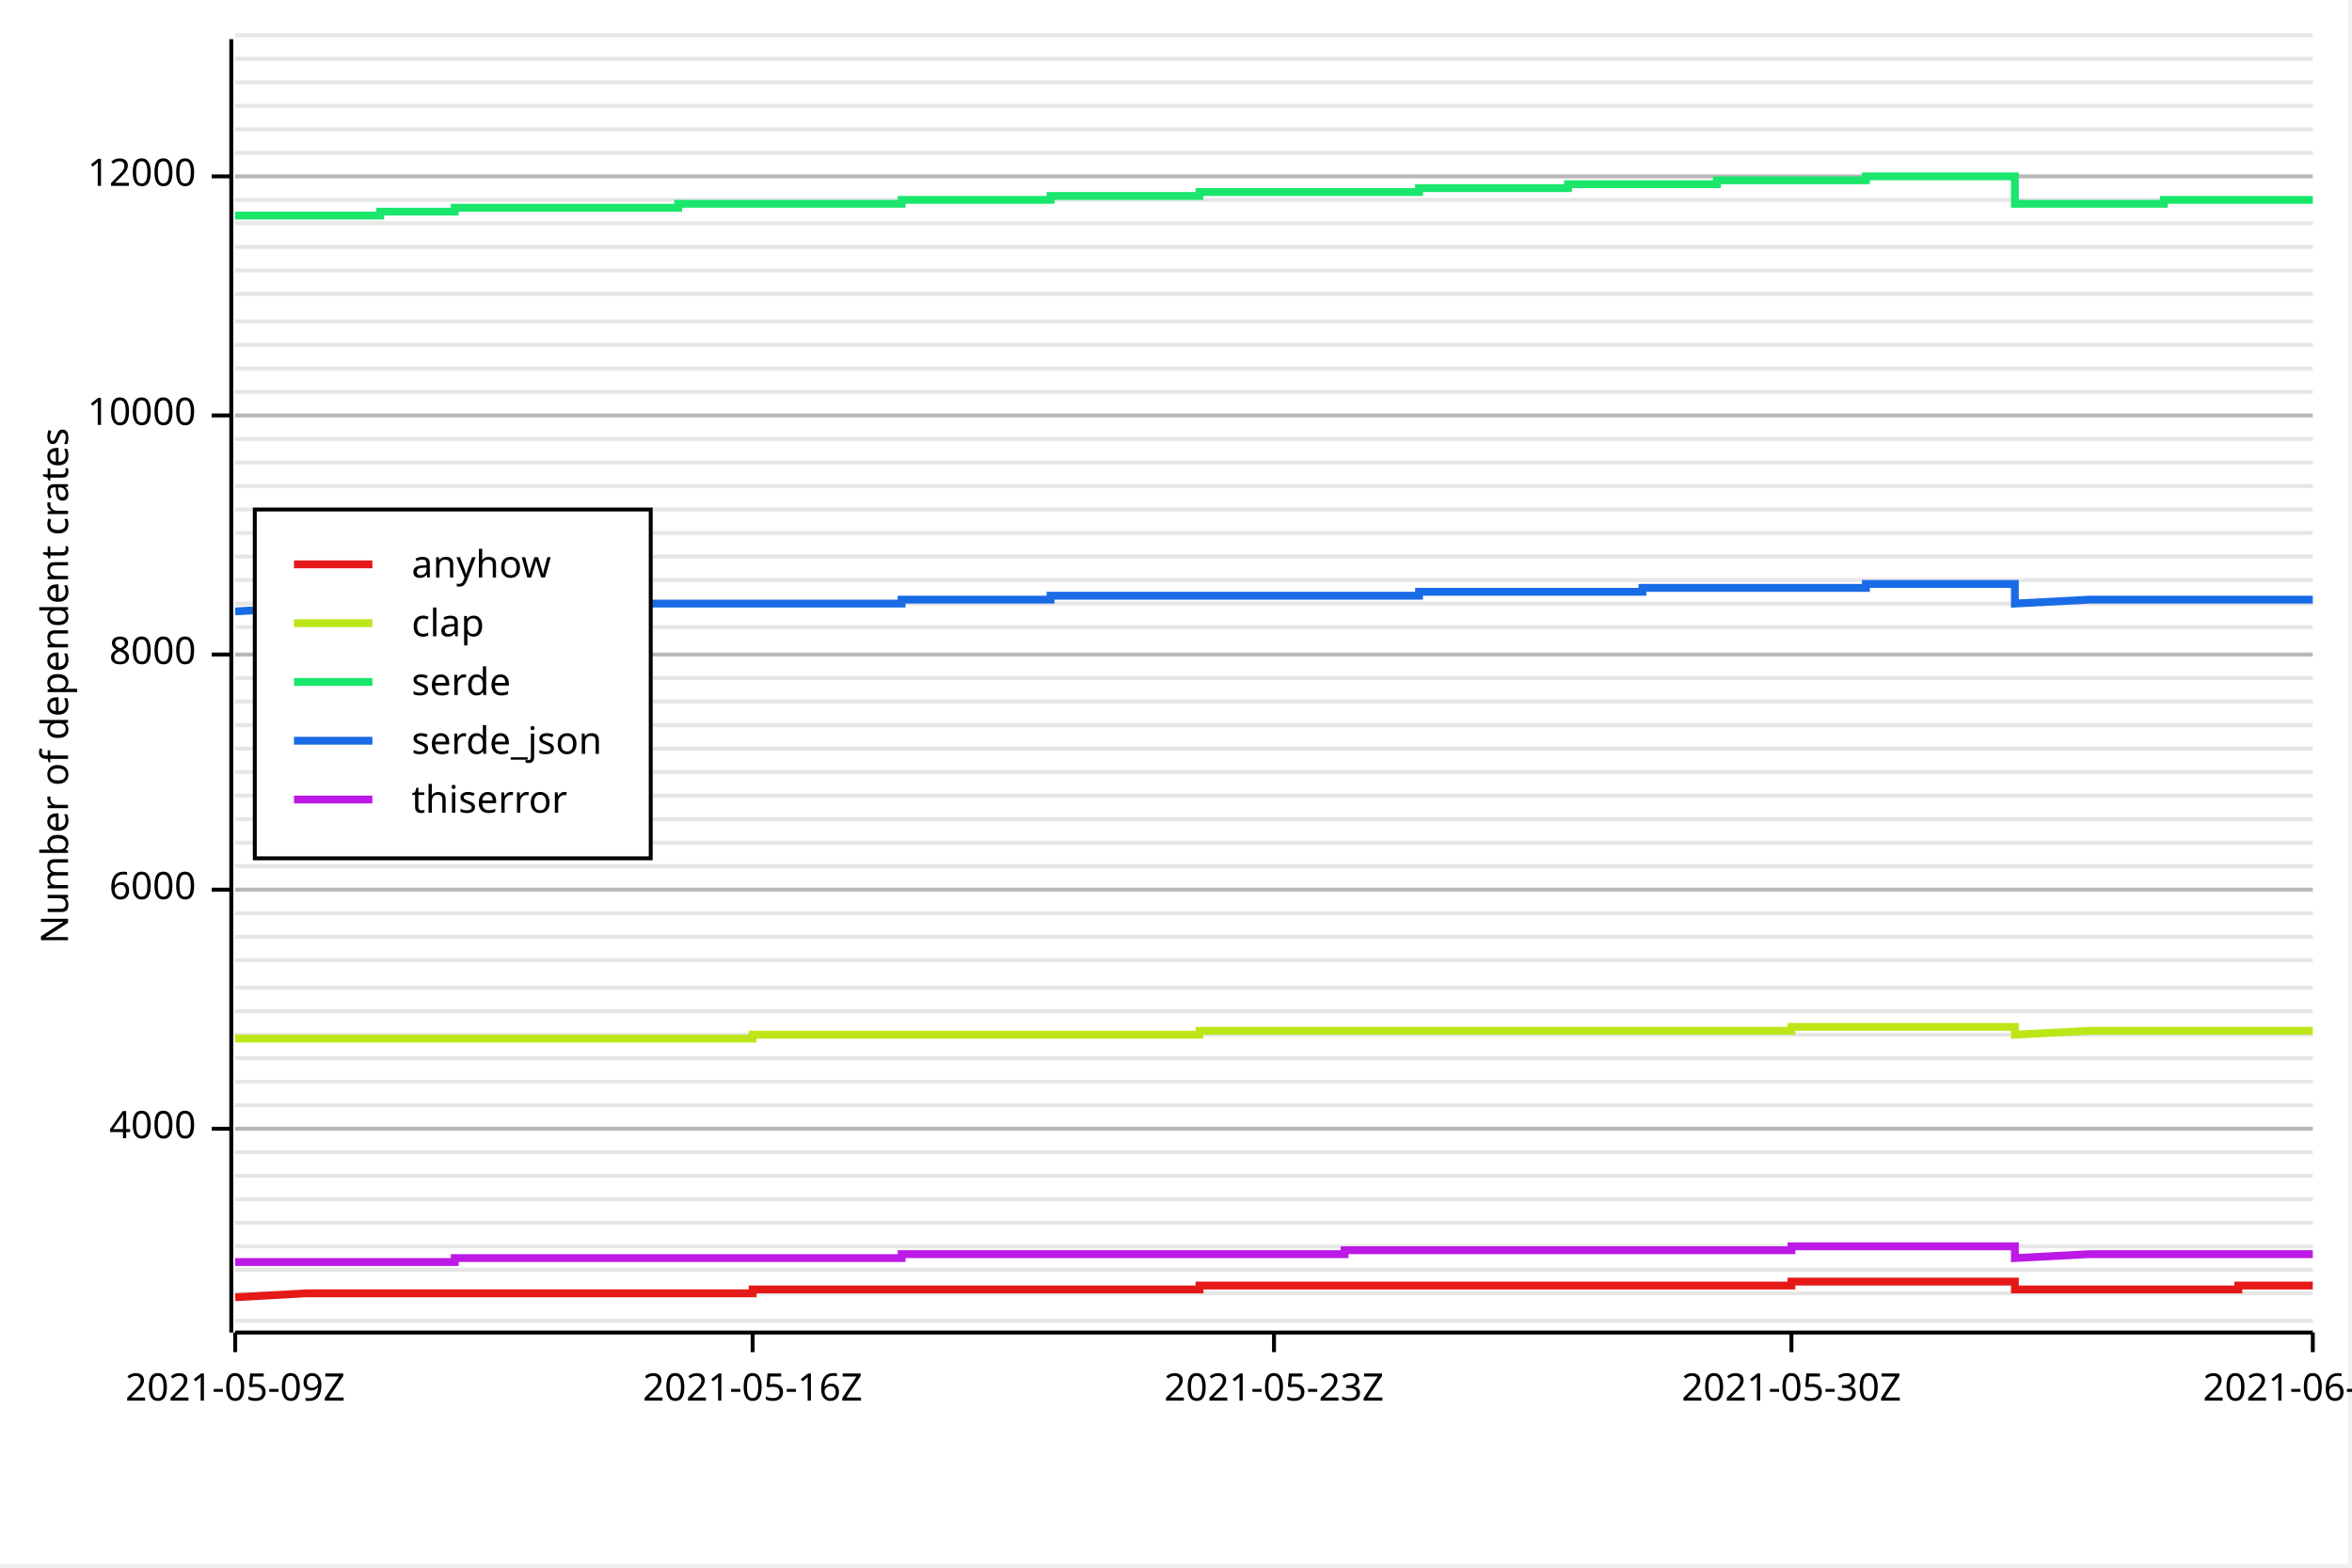
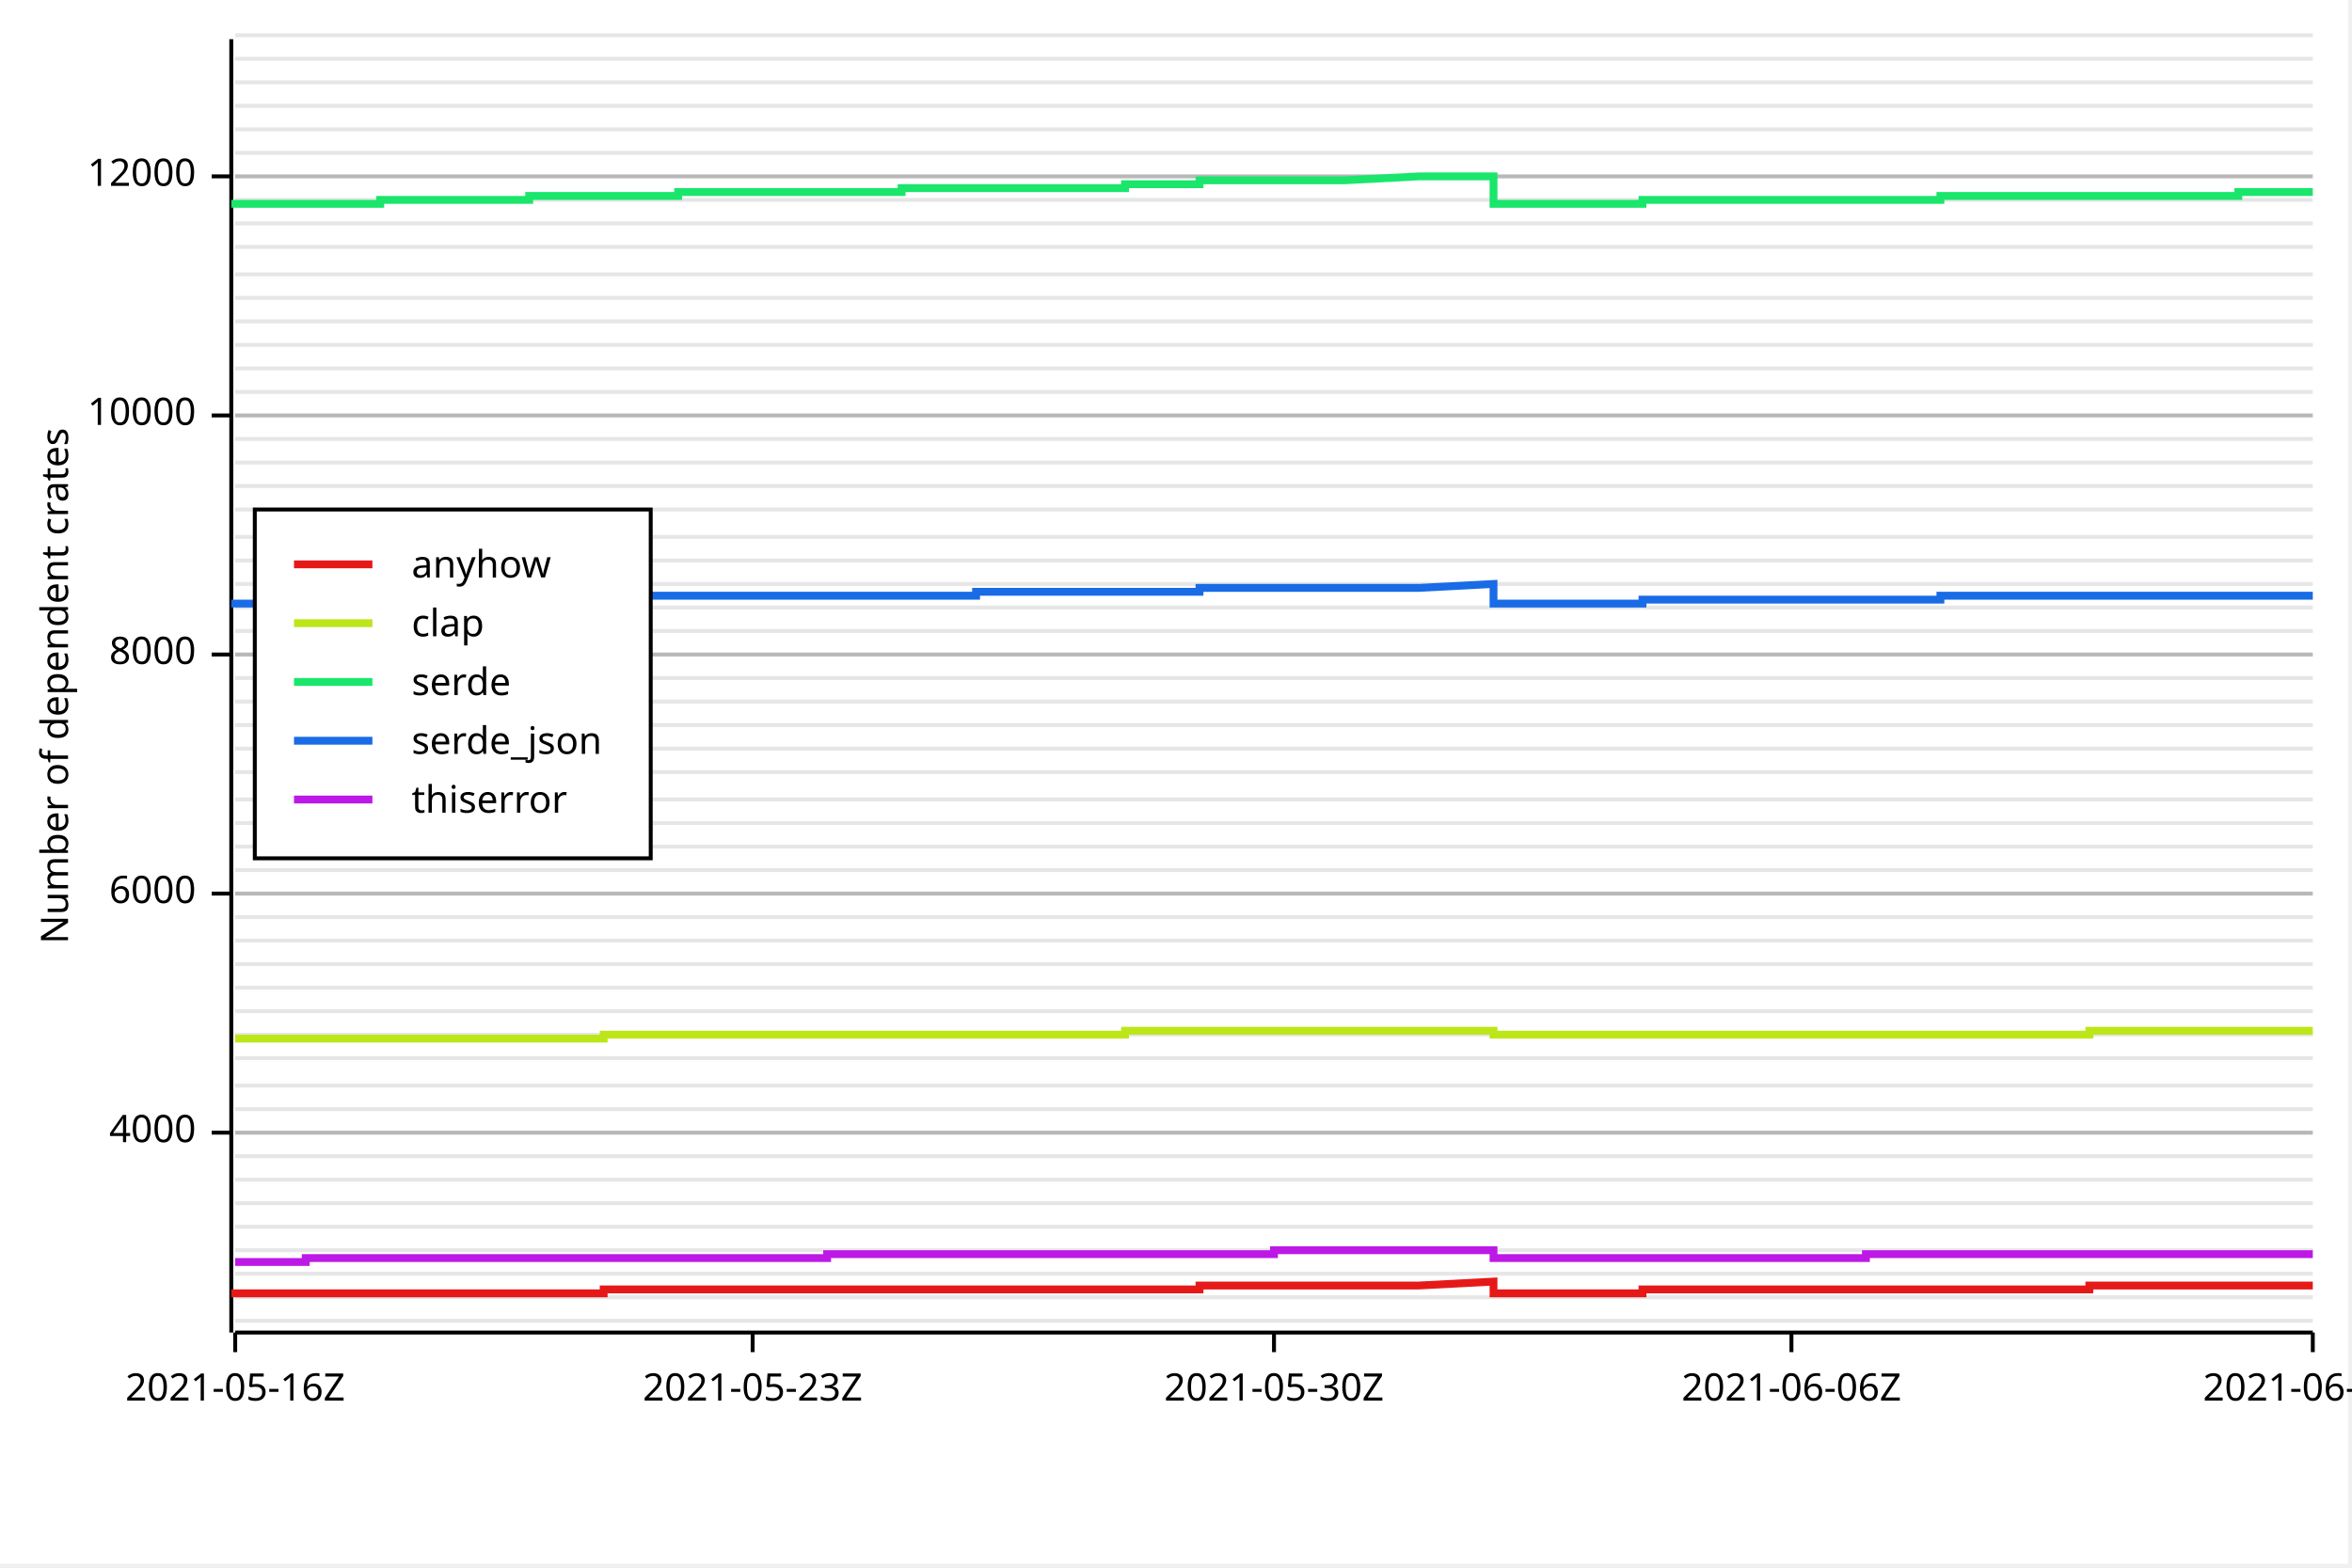
<svg xmlns="http://www.w3.org/2000/svg" width="600" height="400" viewBox="0 0 600 400">
  <rect x="0" y="0" width="599" height="399" opacity="1" fill="#FFFFFF" stroke="none" />
  <line opacity="0.1" stroke="#000000" stroke-width="1" x1="60" y1="337" x2="590" y2="337" />
-   <line opacity="0.1" stroke="#000000" stroke-width="1" x1="60" y1="330" x2="590" y2="330" />
-   <line opacity="0.1" stroke="#000000" stroke-width="1" x1="60" y1="324" x2="590" y2="324" />
-   <line opacity="0.1" stroke="#000000" stroke-width="1" x1="60" y1="318" x2="590" y2="318" />
-   <line opacity="0.1" stroke="#000000" stroke-width="1" x1="60" y1="312" x2="590" y2="312" />
-   <line opacity="0.1" stroke="#000000" stroke-width="1" x1="60" y1="306" x2="590" y2="306" />
-   <line opacity="0.1" stroke="#000000" stroke-width="1" x1="60" y1="300" x2="590" y2="300" />
-   <line opacity="0.1" stroke="#000000" stroke-width="1" x1="60" y1="294" x2="590" y2="294" />
-   <line opacity="0.1" stroke="#000000" stroke-width="1" x1="60" y1="288" x2="590" y2="288" />
-   <line opacity="0.1" stroke="#000000" stroke-width="1" x1="60" y1="282" x2="590" y2="282" />
-   <line opacity="0.1" stroke="#000000" stroke-width="1" x1="60" y1="276" x2="590" y2="276" />
+   <line opacity="0.1" stroke="#000000" stroke-width="1" x1="60" y1="331" x2="590" y2="331" />
+   <line opacity="0.1" stroke="#000000" stroke-width="1" x1="60" y1="325" x2="590" y2="325" />
+   <line opacity="0.1" stroke="#000000" stroke-width="1" x1="60" y1="319" x2="590" y2="319" />
+   <line opacity="0.1" stroke="#000000" stroke-width="1" x1="60" y1="313" x2="590" y2="313" />
+   <line opacity="0.1" stroke="#000000" stroke-width="1" x1="60" y1="307" x2="590" y2="307" />
+   <line opacity="0.1" stroke="#000000" stroke-width="1" x1="60" y1="301" x2="590" y2="301" />
+   <line opacity="0.1" stroke="#000000" stroke-width="1" x1="60" y1="295" x2="590" y2="295" />
+   <line opacity="0.1" stroke="#000000" stroke-width="1" x1="60" y1="289" x2="590" y2="289" />
+   <line opacity="0.1" stroke="#000000" stroke-width="1" x1="60" y1="283" x2="590" y2="283" />
+   <line opacity="0.1" stroke="#000000" stroke-width="1" x1="60" y1="277" x2="590" y2="277" />
  <line opacity="0.1" stroke="#000000" stroke-width="1" x1="60" y1="270" x2="590" y2="270" />
  <line opacity="0.1" stroke="#000000" stroke-width="1" x1="60" y1="264" x2="590" y2="264" />
  <line opacity="0.1" stroke="#000000" stroke-width="1" x1="60" y1="258" x2="590" y2="258" />
  <line opacity="0.1" stroke="#000000" stroke-width="1" x1="60" y1="252" x2="590" y2="252" />
-   <line opacity="0.1" stroke="#000000" stroke-width="1" x1="60" y1="245" x2="590" y2="245" />
-   <line opacity="0.1" stroke="#000000" stroke-width="1" x1="60" y1="239" x2="590" y2="239" />
-   <line opacity="0.1" stroke="#000000" stroke-width="1" x1="60" y1="233" x2="590" y2="233" />
-   <line opacity="0.1" stroke="#000000" stroke-width="1" x1="60" y1="227" x2="590" y2="227" />
-   <line opacity="0.1" stroke="#000000" stroke-width="1" x1="60" y1="221" x2="590" y2="221" />
-   <line opacity="0.1" stroke="#000000" stroke-width="1" x1="60" y1="215" x2="590" y2="215" />
-   <line opacity="0.1" stroke="#000000" stroke-width="1" x1="60" y1="209" x2="590" y2="209" />
-   <line opacity="0.1" stroke="#000000" stroke-width="1" x1="60" y1="203" x2="590" y2="203" />
+   <line opacity="0.1" stroke="#000000" stroke-width="1" x1="60" y1="246" x2="590" y2="246" />
+   <line opacity="0.1" stroke="#000000" stroke-width="1" x1="60" y1="240" x2="590" y2="240" />
+   <line opacity="0.1" stroke="#000000" stroke-width="1" x1="60" y1="234" x2="590" y2="234" />
+   <line opacity="0.1" stroke="#000000" stroke-width="1" x1="60" y1="228" x2="590" y2="228" />
+   <line opacity="0.1" stroke="#000000" stroke-width="1" x1="60" y1="222" x2="590" y2="222" />
+   <line opacity="0.1" stroke="#000000" stroke-width="1" x1="60" y1="216" x2="590" y2="216" />
+   <line opacity="0.1" stroke="#000000" stroke-width="1" x1="60" y1="210" x2="590" y2="210" />
+   <line opacity="0.1" stroke="#000000" stroke-width="1" x1="60" y1="204" x2="590" y2="204" />
  <line opacity="0.1" stroke="#000000" stroke-width="1" x1="60" y1="197" x2="590" y2="197" />
  <line opacity="0.1" stroke="#000000" stroke-width="1" x1="60" y1="191" x2="590" y2="191" />
  <line opacity="0.1" stroke="#000000" stroke-width="1" x1="60" y1="185" x2="590" y2="185" />
  <line opacity="0.1" stroke="#000000" stroke-width="1" x1="60" y1="179" x2="590" y2="179" />
  <line opacity="0.1" stroke="#000000" stroke-width="1" x1="60" y1="173" x2="590" y2="173" />
  <line opacity="0.1" stroke="#000000" stroke-width="1" x1="60" y1="167" x2="590" y2="167" />
-   <line opacity="0.1" stroke="#000000" stroke-width="1" x1="60" y1="160" x2="590" y2="160" />
-   <line opacity="0.1" stroke="#000000" stroke-width="1" x1="60" y1="154" x2="590" y2="154" />
-   <line opacity="0.1" stroke="#000000" stroke-width="1" x1="60" y1="148" x2="590" y2="148" />
-   <line opacity="0.1" stroke="#000000" stroke-width="1" x1="60" y1="142" x2="590" y2="142" />
-   <line opacity="0.1" stroke="#000000" stroke-width="1" x1="60" y1="136" x2="590" y2="136" />
+   <line opacity="0.1" stroke="#000000" stroke-width="1" x1="60" y1="161" x2="590" y2="161" />
+   <line opacity="0.1" stroke="#000000" stroke-width="1" x1="60" y1="155" x2="590" y2="155" />
+   <line opacity="0.1" stroke="#000000" stroke-width="1" x1="60" y1="149" x2="590" y2="149" />
+   <line opacity="0.1" stroke="#000000" stroke-width="1" x1="60" y1="143" x2="590" y2="143" />
+   <line opacity="0.1" stroke="#000000" stroke-width="1" x1="60" y1="137" x2="590" y2="137" />
  <line opacity="0.1" stroke="#000000" stroke-width="1" x1="60" y1="130" x2="590" y2="130" />
  <line opacity="0.1" stroke="#000000" stroke-width="1" x1="60" y1="124" x2="590" y2="124" />
  <line opacity="0.1" stroke="#000000" stroke-width="1" x1="60" y1="118" x2="590" y2="118" />
  <line opacity="0.1" stroke="#000000" stroke-width="1" x1="60" y1="112" x2="590" y2="112" />
  <line opacity="0.1" stroke="#000000" stroke-width="1" x1="60" y1="106" x2="590" y2="106" />
  <line opacity="0.1" stroke="#000000" stroke-width="1" x1="60" y1="100" x2="590" y2="100" />
  <line opacity="0.1" stroke="#000000" stroke-width="1" x1="60" y1="94" x2="590" y2="94" />
  <line opacity="0.1" stroke="#000000" stroke-width="1" x1="60" y1="88" x2="590" y2="88" />
  <line opacity="0.1" stroke="#000000" stroke-width="1" x1="60" y1="82" x2="590" y2="82" />
-   <line opacity="0.1" stroke="#000000" stroke-width="1" x1="60" y1="75" x2="590" y2="75" />
-   <line opacity="0.1" stroke="#000000" stroke-width="1" x1="60" y1="69" x2="590" y2="69" />
+   <line opacity="0.1" stroke="#000000" stroke-width="1" x1="60" y1="76" x2="590" y2="76" />
+   <line opacity="0.1" stroke="#000000" stroke-width="1" x1="60" y1="70" x2="590" y2="70" />
  <line opacity="0.1" stroke="#000000" stroke-width="1" x1="60" y1="63" x2="590" y2="63" />
  <line opacity="0.1" stroke="#000000" stroke-width="1" x1="60" y1="57" x2="590" y2="57" />
  <line opacity="0.1" stroke="#000000" stroke-width="1" x1="60" y1="51" x2="590" y2="51" />
  <line opacity="0.1" stroke="#000000" stroke-width="1" x1="60" y1="45" x2="590" y2="45" />
  <line opacity="0.1" stroke="#000000" stroke-width="1" x1="60" y1="39" x2="590" y2="39" />
  <line opacity="0.1" stroke="#000000" stroke-width="1" x1="60" y1="33" x2="590" y2="33" />
  <line opacity="0.1" stroke="#000000" stroke-width="1" x1="60" y1="27" x2="590" y2="27" />
  <line opacity="0.1" stroke="#000000" stroke-width="1" x1="60" y1="21" x2="590" y2="21" />
  <line opacity="0.1" stroke="#000000" stroke-width="1" x1="60" y1="15" x2="590" y2="15" />
  <line opacity="0.1" stroke="#000000" stroke-width="1" x1="60" y1="9" x2="590" y2="9" />
  <text x="10" y="175" dy="0.76em" text-anchor="middle" font-family="sans-serif" font-size="9.677" opacity="1" fill="#000000" transform="rotate(270, 10, 175)">
Number of dependent crates
</text>
-   <line opacity="0.2" stroke="#000000" stroke-width="1" x1="60" y1="288" x2="590" y2="288" />
-   <line opacity="0.2" stroke="#000000" stroke-width="1" x1="60" y1="227" x2="590" y2="227" />
+   <line opacity="0.2" stroke="#000000" stroke-width="1" x1="60" y1="289" x2="590" y2="289" />
+   <line opacity="0.2" stroke="#000000" stroke-width="1" x1="60" y1="228" x2="590" y2="228" />
  <line opacity="0.2" stroke="#000000" stroke-width="1" x1="60" y1="167" x2="590" y2="167" />
  <line opacity="0.2" stroke="#000000" stroke-width="1" x1="60" y1="106" x2="590" y2="106" />
  <line opacity="0.2" stroke="#000000" stroke-width="1" x1="60" y1="45" x2="590" y2="45" />
  <polyline fill="none" opacity="1" stroke="#000000" stroke-width="1" points="59,10 59,340 " />
-   <text x="50" y="288" dy="0.5ex" text-anchor="end" font-family="sans-serif" font-size="9.677" opacity="1" fill="#000000">
+   <text x="50" y="289" dy="0.5ex" text-anchor="end" font-family="sans-serif" font-size="9.677" opacity="1" fill="#000000">
4000
</text>
-   <polyline fill="none" opacity="1" stroke="#000000" stroke-width="1" points="54,288 59,288 " />
-   <text x="50" y="227" dy="0.5ex" text-anchor="end" font-family="sans-serif" font-size="9.677" opacity="1" fill="#000000">
+   <polyline fill="none" opacity="1" stroke="#000000" stroke-width="1" points="54,289 59,289 " />
+   <text x="50" y="228" dy="0.5ex" text-anchor="end" font-family="sans-serif" font-size="9.677" opacity="1" fill="#000000">
6000
</text>
-   <polyline fill="none" opacity="1" stroke="#000000" stroke-width="1" points="54,227 59,227 " />
+   <polyline fill="none" opacity="1" stroke="#000000" stroke-width="1" points="54,228 59,228 " />
  <text x="50" y="167" dy="0.5ex" text-anchor="end" font-family="sans-serif" font-size="9.677" opacity="1" fill="#000000">
8000
</text>
  <polyline fill="none" opacity="1" stroke="#000000" stroke-width="1" points="54,167 59,167 " />
  <text x="50" y="106" dy="0.5ex" text-anchor="end" font-family="sans-serif" font-size="9.677" opacity="1" fill="#000000">
10000
</text>
  <polyline fill="none" opacity="1" stroke="#000000" stroke-width="1" points="54,106 59,106 " />
  <text x="50" y="45" dy="0.5ex" text-anchor="end" font-family="sans-serif" font-size="9.677" opacity="1" fill="#000000">
12000
</text>
  <polyline fill="none" opacity="1" stroke="#000000" stroke-width="1" points="54,45 59,45 " />
  <polyline fill="none" opacity="1" stroke="#000000" stroke-width="1" points="60,340 590,340 " />
  <text x="60" y="350" dy="0.76em" text-anchor="middle" font-family="sans-serif" font-size="9.677" opacity="1" fill="#000000">
- 2021-05-09Z
+ 2021-05-16Z
</text>
  <polyline fill="none" opacity="1" stroke="#000000" stroke-width="1" points="60,340 60,345 " />
  <text x="192" y="350" dy="0.76em" text-anchor="middle" font-family="sans-serif" font-size="9.677" opacity="1" fill="#000000">
- 2021-05-16Z
+ 2021-05-23Z
</text>
  <polyline fill="none" opacity="1" stroke="#000000" stroke-width="1" points="192,340 192,345 " />
  <text x="325" y="350" dy="0.76em" text-anchor="middle" font-family="sans-serif" font-size="9.677" opacity="1" fill="#000000">
- 2021-05-23Z
+ 2021-05-30Z
</text>
  <polyline fill="none" opacity="1" stroke="#000000" stroke-width="1" points="325,340 325,345 " />
  <text x="457" y="350" dy="0.76em" text-anchor="middle" font-family="sans-serif" font-size="9.677" opacity="1" fill="#000000">
- 2021-05-30Z
+ 2021-06-06Z
</text>
  <polyline fill="none" opacity="1" stroke="#000000" stroke-width="1" points="457,340 457,345 " />
  <text x="590" y="350" dy="0.76em" text-anchor="middle" font-family="sans-serif" font-size="9.677" opacity="1" fill="#000000">
- 2021-06-06Z
+ 2021-06-13Z
</text>
  <polyline fill="none" opacity="1" stroke="#000000" stroke-width="1" points="590,340 590,345 " />
-   <polyline fill="none" opacity="1" stroke="#E61919" stroke-width="2" points="60,331 60,331 78,330 97,330 97,330 116,330 116,330 135,330 135,330 154,330 154,330 173,330 173,330 192,330 192,329 211,329 211,329 230,329 230,329 249,329 249,329 268,329 268,329 287,329 287,329 306,329 306,328 325,328 325,328 343,328 343,328 362,328 362,328 381,328 381,328 400,328 400,328 419,328 419,328 438,328 438,328 457,328 457,327 476,327 476,327 495,327 514,327 514,329 533,329 552,329 552,329 571,329 571,328 590,328 " />
-   <polyline fill="none" opacity="1" stroke="#BDE619" stroke-width="2" points="60,265 60,265 78,265 97,265 97,265 116,265 116,265 135,265 135,265 154,265 154,265 173,265 173,265 192,265 192,264 211,264 211,264 230,264 230,264 249,264 249,264 268,264 268,264 287,264 287,264 306,264 306,263 325,263 325,263 343,263 343,263 362,263 362,263 381,263 381,263 400,263 400,263 419,263 419,263 438,263 438,263 457,263 457,262 476,262 476,262 495,262 514,262 514,264 533,263 552,263 552,263 571,263 571,263 590,263 " />
-   <polyline fill="none" opacity="1" stroke="#19E66B" stroke-width="2" points="60,55 60,55 78,55 97,55 97,54 116,54 116,53 135,53 135,53 154,53 154,53 173,53 173,52 192,52 192,52 211,52 211,52 230,52 230,51 249,51 249,51 268,51 268,50 287,50 287,50 306,50 306,49 325,49 325,49 343,49 343,49 362,49 362,48 381,48 381,48 400,48 400,47 419,47 419,47 438,47 438,46 457,46 457,46 476,46 476,45 495,45 514,45 514,52 533,52 552,52 552,51 571,51 571,51 590,51 " />
-   <polyline fill="none" opacity="1" stroke="#196BE6" stroke-width="2" points="60,156 60,156 78,155 97,155 97,155 116,155 116,155 135,155 135,154 154,154 154,154 173,154 173,154 192,154 192,154 211,154 211,154 230,154 230,153 249,153 249,153 268,153 268,152 287,152 287,152 306,152 306,152 325,152 325,152 343,152 343,152 362,152 362,151 381,151 381,151 400,151 400,151 419,151 419,150 438,150 438,150 457,150 457,150 476,150 476,149 495,149 514,149 514,154 533,153 552,153 552,153 571,153 571,153 590,153 " />
-   <polyline fill="none" opacity="1" stroke="#BD19E6" stroke-width="2" points="60,322 60,322 78,322 97,322 97,322 116,322 116,321 135,321 135,321 154,321 154,321 173,321 173,321 192,321 192,321 211,321 211,321 230,321 230,320 249,320 249,320 268,320 268,320 287,320 287,320 306,320 306,320 325,320 325,320 343,320 343,319 362,319 362,319 381,319 381,319 400,319 400,319 419,319 419,319 438,319 438,319 457,319 457,318 476,318 476,318 495,318 514,318 514,321 533,320 552,320 552,320 571,320 571,320 590,320 " />
+   <polyline fill="none" opacity="1" stroke="#E61919" stroke-width="2" points="60,331 60,330 78,330 78,330 97,330 97,330 116,330 116,330 135,330 135,330 154,330 154,329 173,329 173,329 192,329 192,329 211,329 211,329 230,329 230,329 249,329 249,329 268,329 268,329 287,329 287,329 306,329 306,328 325,328 325,328 343,328 343,328 362,328 381,327 381,330 400,330 419,330 419,329 438,329 438,329 457,329 457,329 476,329 476,329 495,329 495,329 514,329 514,329 533,329 533,328 552,328 552,328 571,328 571,328 590,328 " />
+   <polyline fill="none" opacity="1" stroke="#BDE619" stroke-width="2" points="60,265 60,265 78,265 78,265 97,265 97,265 116,265 116,265 135,265 135,265 154,265 154,264 173,264 173,264 192,264 192,264 211,264 211,264 230,264 230,264 249,264 249,264 268,264 268,264 287,264 287,263 306,263 306,263 325,263 325,263 343,263 343,263 362,263 381,263 381,264 400,264 419,264 419,264 438,264 438,264 457,264 457,264 476,264 476,264 495,264 495,264 514,264 514,264 533,264 533,263 552,263 552,263 571,263 571,263 590,263 " />
+   <polyline fill="none" opacity="1" stroke="#19E66B" stroke-width="2" points="60,53 60,52 78,52 78,52 97,52 97,51 116,51 116,51 135,51 135,50 154,50 154,50 173,50 173,49 192,49 192,49 211,49 211,49 230,49 230,48 249,48 249,48 268,48 268,48 287,48 287,47 306,47 306,46 325,46 325,46 343,46 343,46 362,45 381,45 381,52 400,52 419,52 419,51 438,51 438,51 457,51 457,51 476,51 476,51 495,51 495,50 514,50 514,50 533,50 533,50 552,50 552,50 571,50 571,49 590,49 " />
+   <polyline fill="none" opacity="1" stroke="#196BE6" stroke-width="2" points="60,155 60,154 78,154 78,154 97,154 97,153 116,153 116,153 135,153 135,153 154,153 154,152 173,152 173,152 192,152 192,152 211,152 211,152 230,152 230,152 249,152 249,151 268,151 268,151 287,151 287,151 306,151 306,150 325,150 325,150 343,150 343,150 362,150 381,149 381,154 400,154 419,154 419,153 438,153 438,153 457,153 457,153 476,153 476,153 495,153 495,152 514,152 514,152 533,152 533,152 552,152 552,152 571,152 571,152 590,152 " />
+   <polyline fill="none" opacity="1" stroke="#BD19E6" stroke-width="2" points="60,322 60,322 78,322 78,321 97,321 97,321 116,321 116,321 135,321 135,321 154,321 154,321 173,321 173,321 192,321 192,321 211,321 211,320 230,320 230,320 249,320 249,320 268,320 268,320 287,320 287,320 306,320 306,320 325,320 325,319 343,319 343,319 362,319 381,319 381,321 400,321 419,321 419,321 438,321 438,321 457,321 457,321 476,321 476,320 495,320 495,320 514,320 514,320 533,320 533,320 552,320 552,320 571,320 571,320 590,320 " />
  <rect x="65" y="130" width="101" height="89" opacity="1" fill="#FFFFFF" stroke="none" />
  <rect x="65" y="130" width="101" height="89" opacity="1" fill="none" stroke="#000000" />
  <text x="105" y="140" dy="0.76em" text-anchor="start" font-family="sans-serif" font-size="9.677" opacity="1" fill="#000000">
anyhow
</text>
  <text x="105" y="155" dy="0.76em" text-anchor="start" font-family="sans-serif" font-size="9.677" opacity="1" fill="#000000">
clap
</text>
  <text x="105" y="170" dy="0.76em" text-anchor="start" font-family="sans-serif" font-size="9.677" opacity="1" fill="#000000">
serde
</text>
  <text x="105" y="185" dy="0.76em" text-anchor="start" font-family="sans-serif" font-size="9.677" opacity="1" fill="#000000">
serde_json
</text>
  <text x="105" y="200" dy="0.76em" text-anchor="start" font-family="sans-serif" font-size="9.677" opacity="1" fill="#000000">
thiserror
</text>
  <polyline fill="none" opacity="1" stroke="#E61919" stroke-width="2" points="75,144 95,144 " />
  <polyline fill="none" opacity="1" stroke="#BDE619" stroke-width="2" points="75,159 95,159 " />
  <polyline fill="none" opacity="1" stroke="#19E66B" stroke-width="2" points="75,174 95,174 " />
  <polyline fill="none" opacity="1" stroke="#196BE6" stroke-width="2" points="75,189 95,189 " />
  <polyline fill="none" opacity="1" stroke="#BD19E6" stroke-width="2" points="75,204 95,204 " />
</svg>
